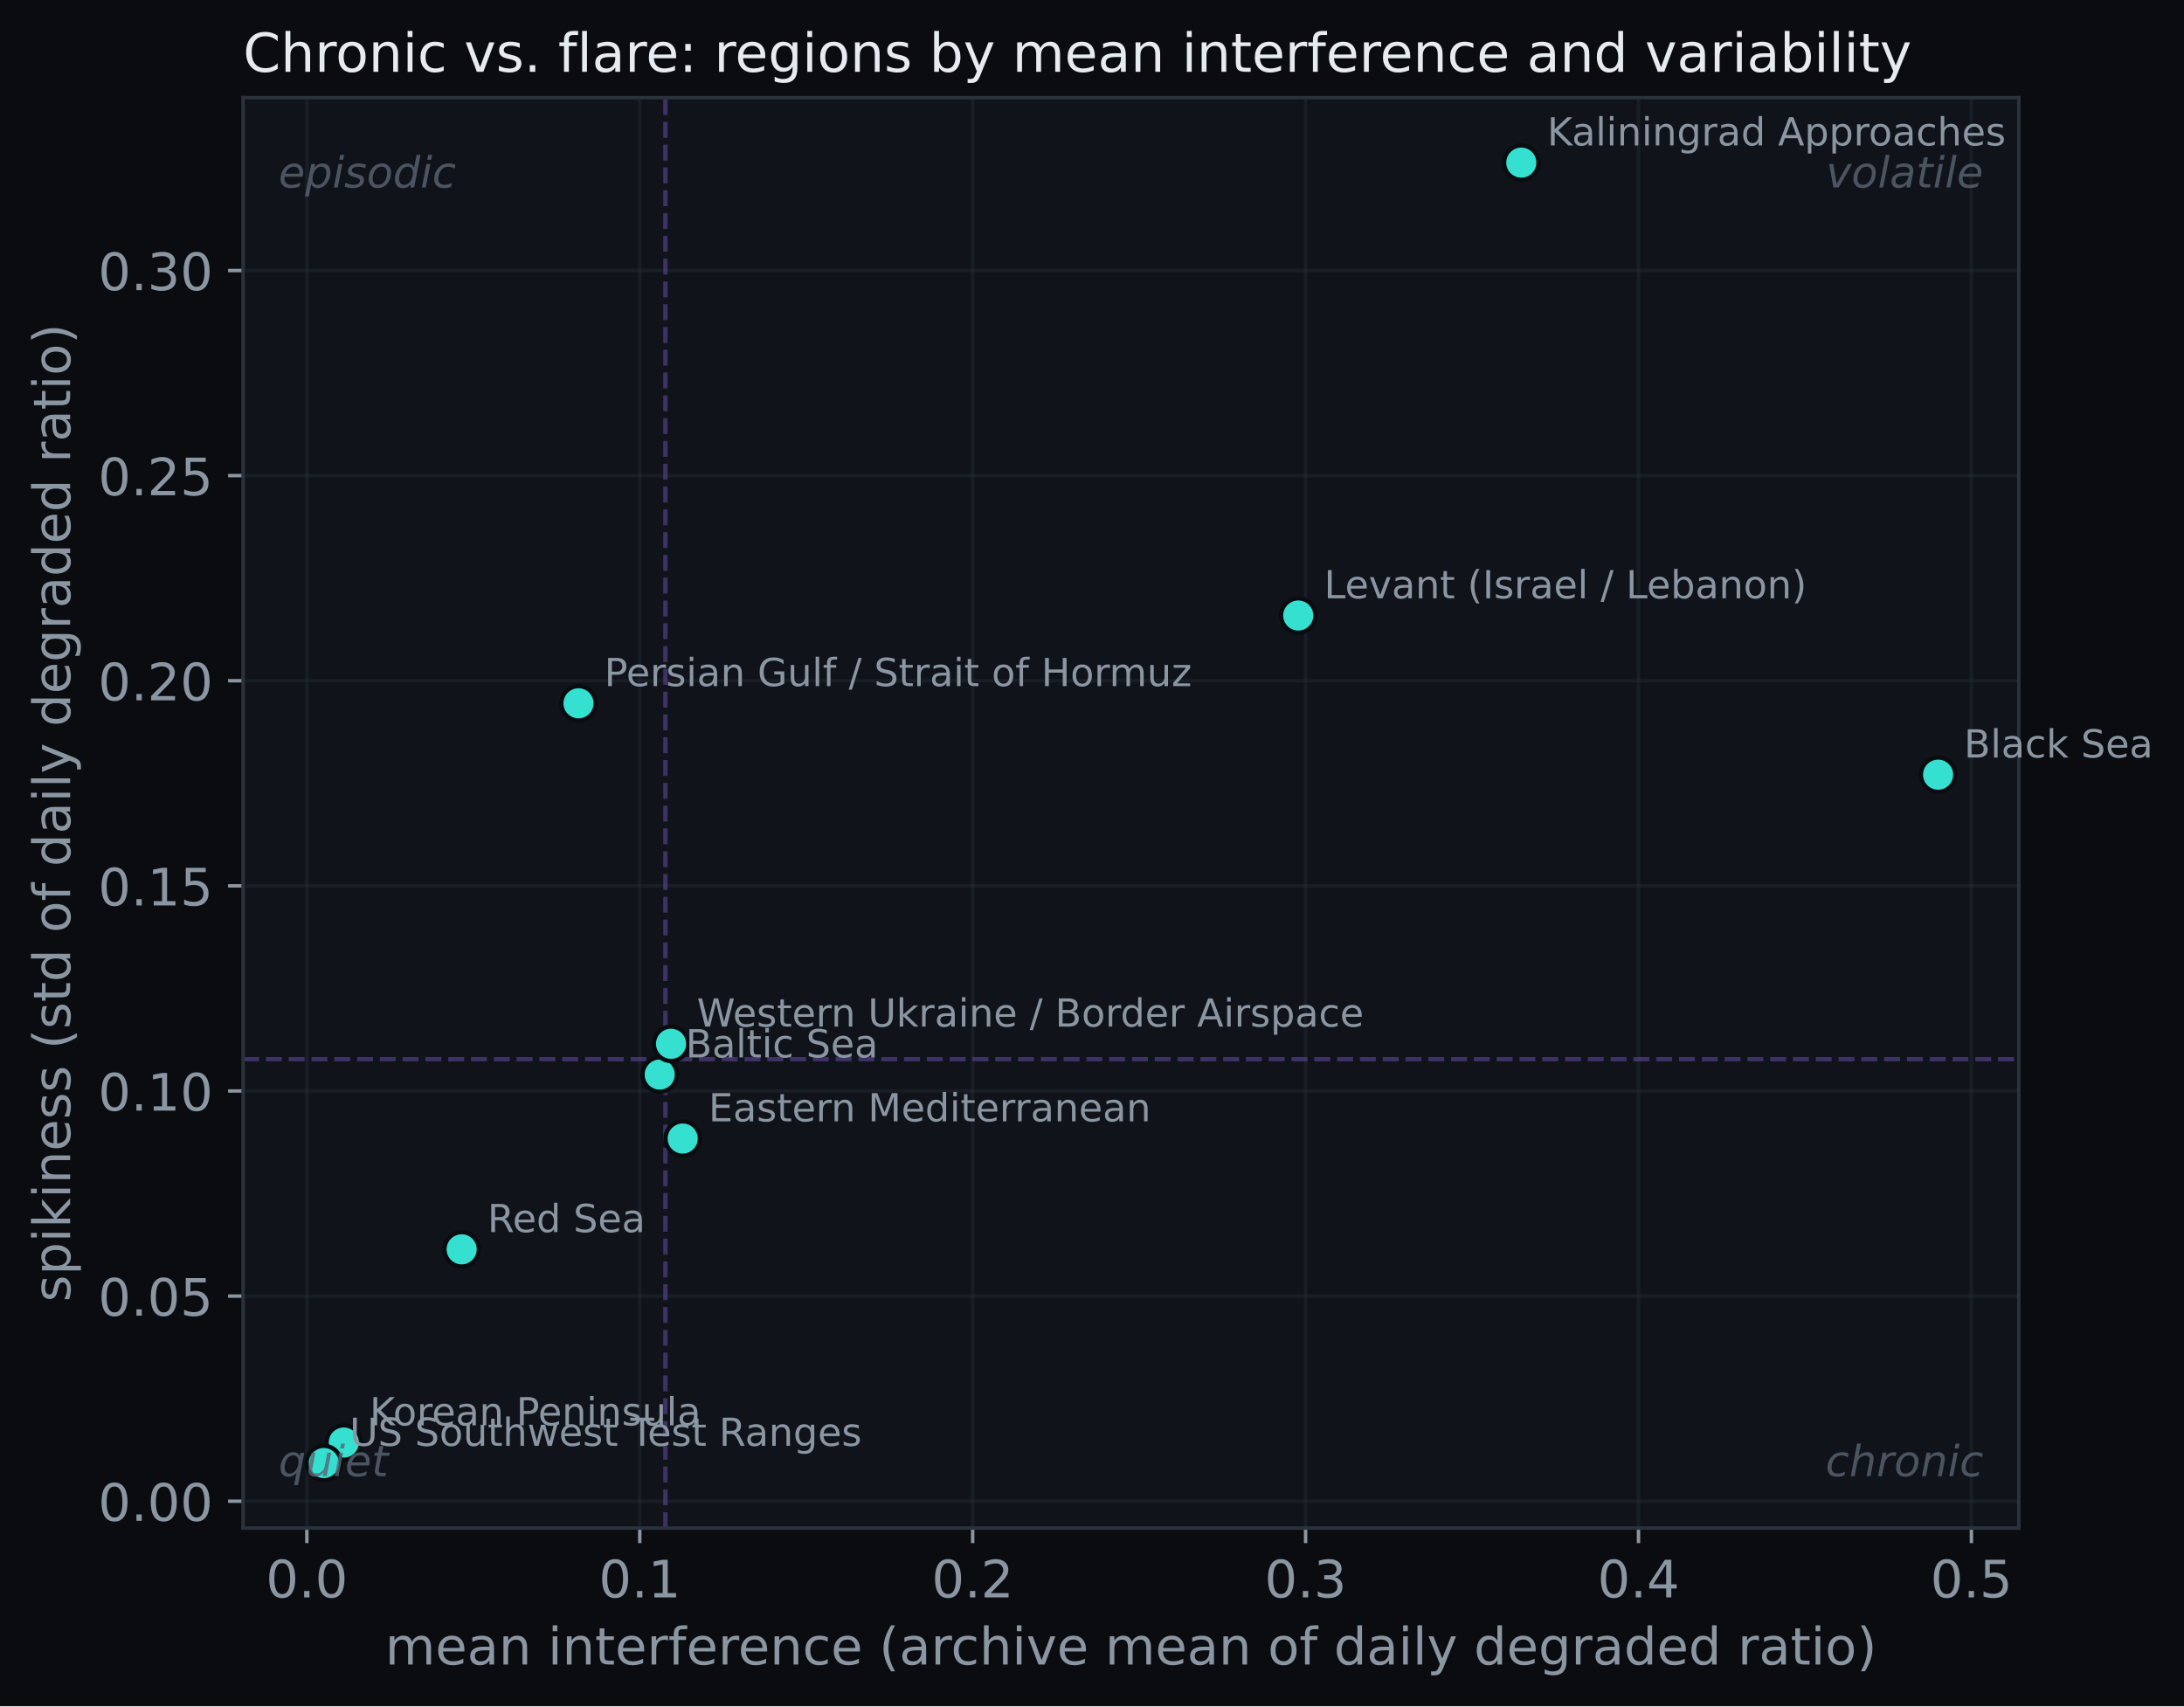
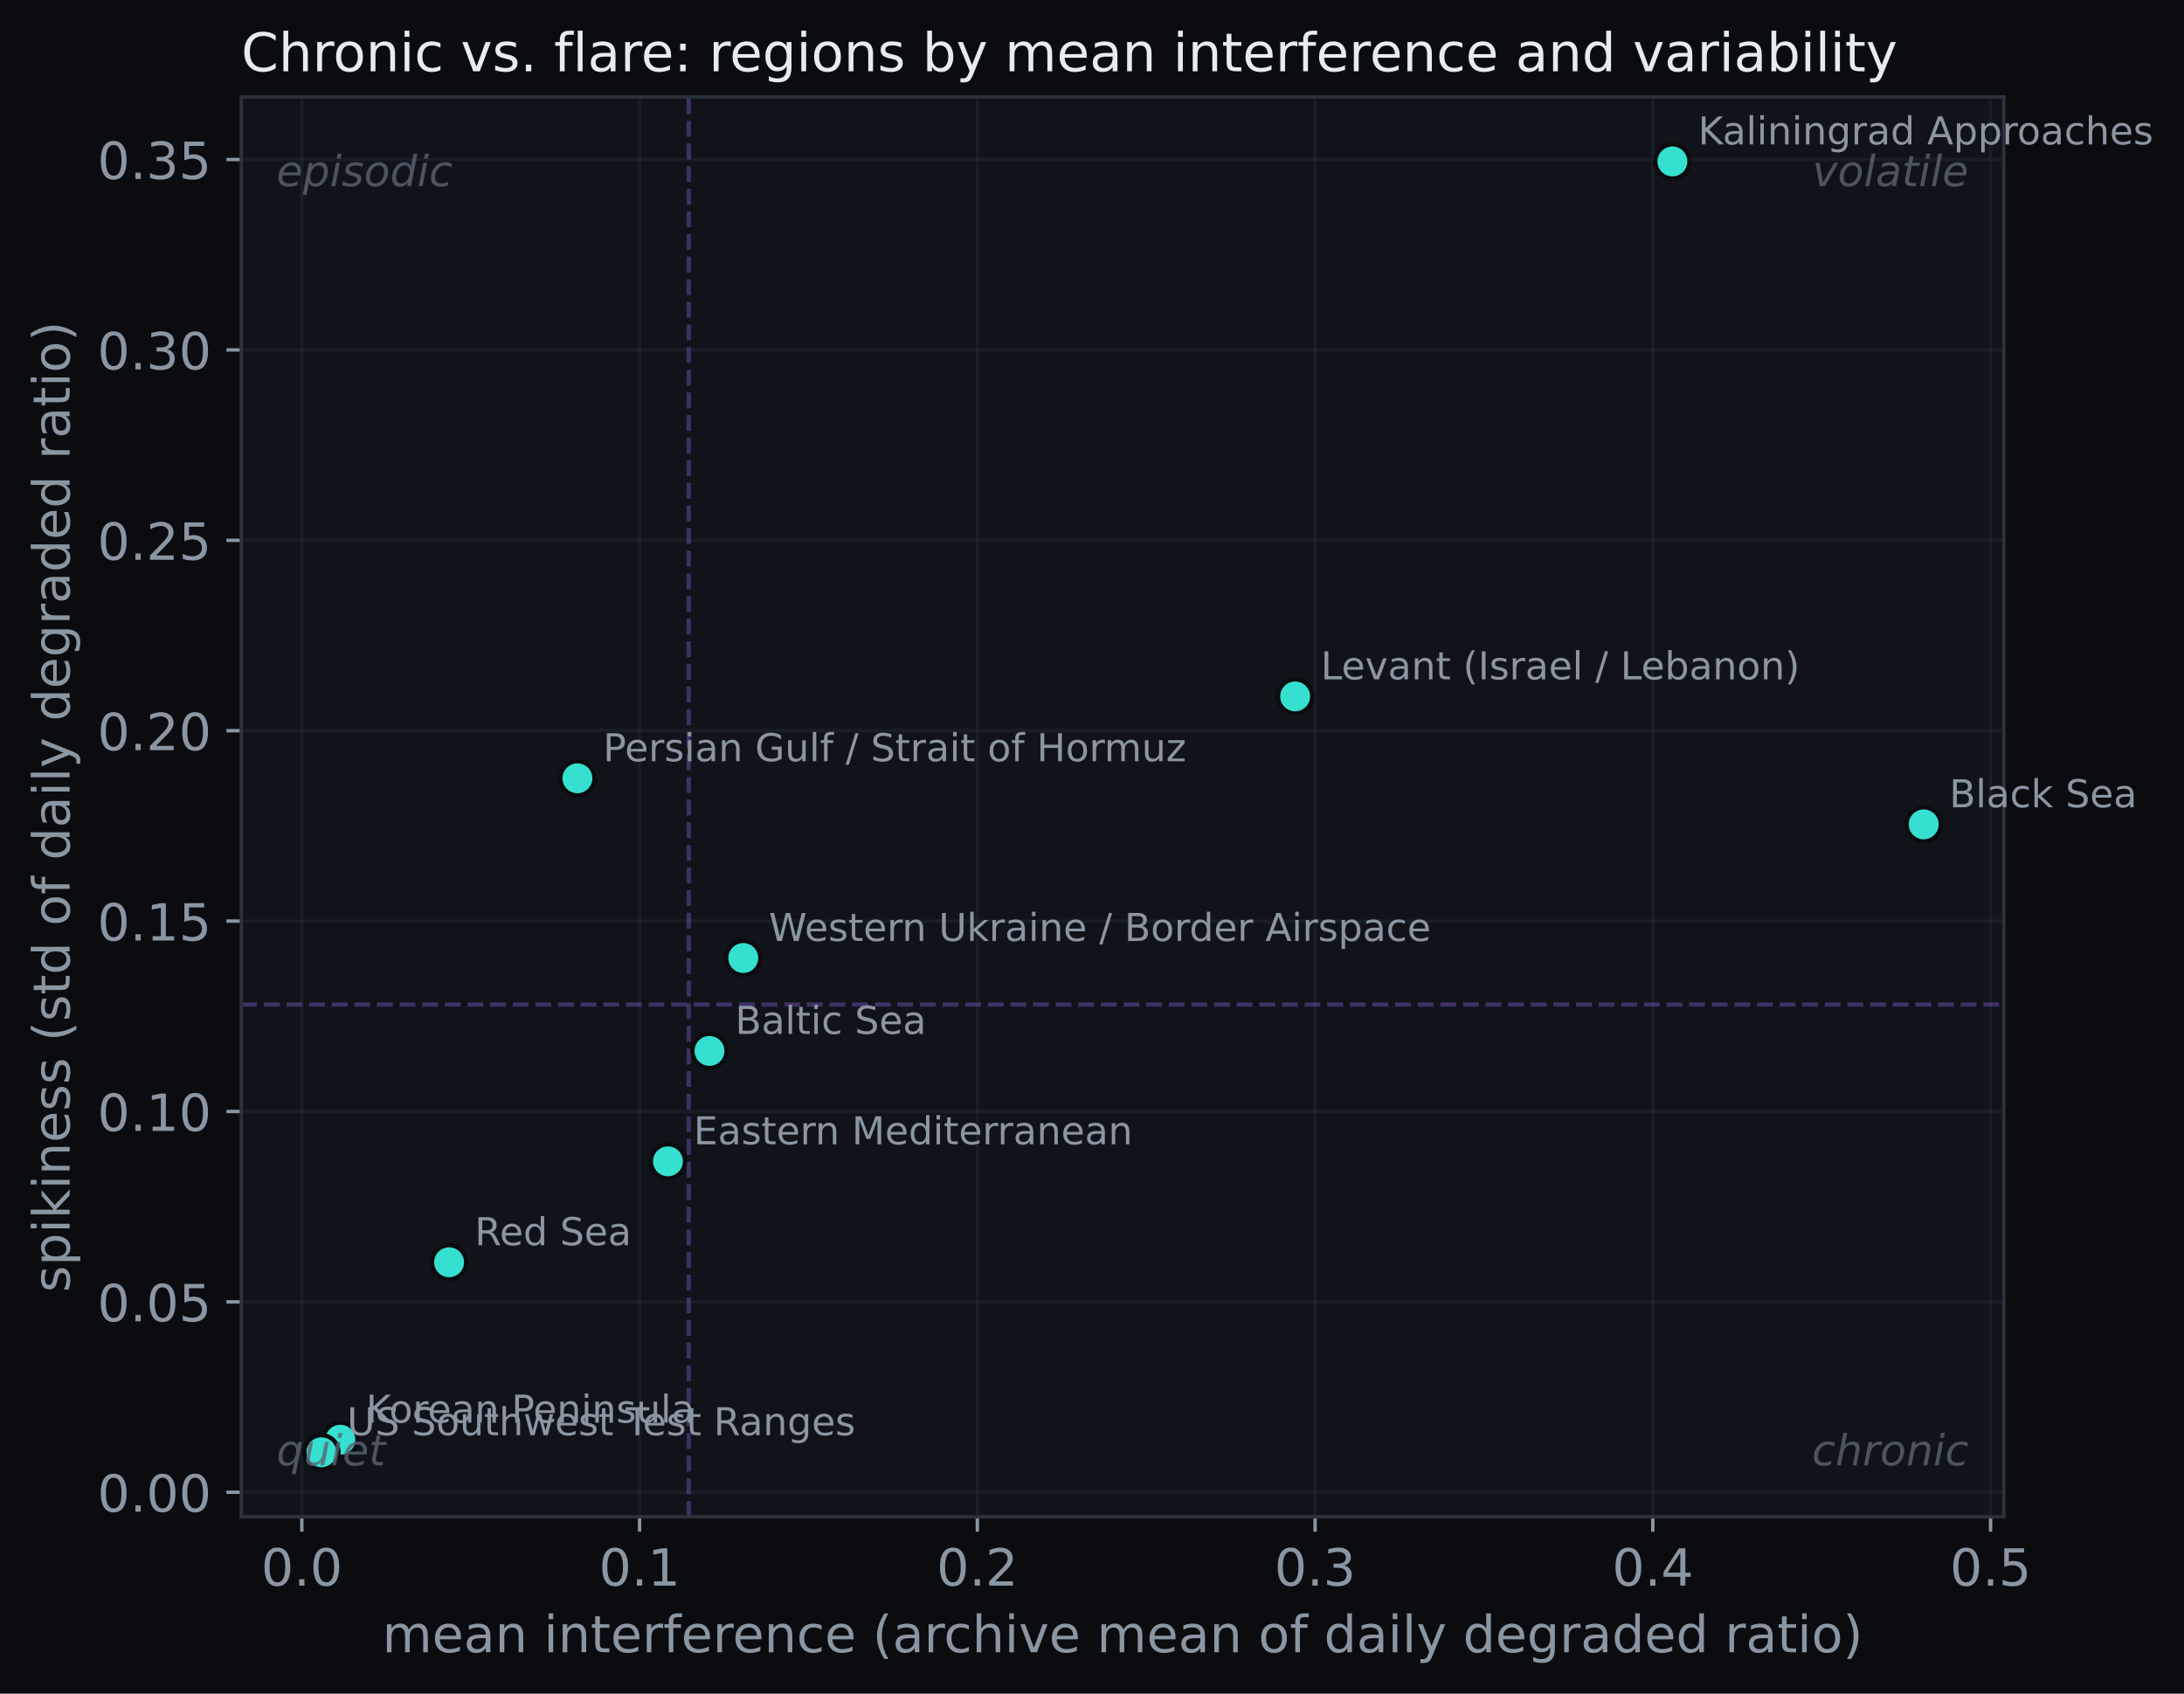
- <svg xmlns="http://www.w3.org/2000/svg" xmlns:xlink="http://www.w3.org/1999/xlink" width="507.861pt" height="396.766pt" viewBox="0 0 507.861 396.766" version="1.1">
+ <svg xmlns="http://www.w3.org/2000/svg" xmlns:xlink="http://www.w3.org/1999/xlink" width="511.665pt" height="396.766pt" viewBox="0 0 511.665 396.766" version="1.1">
  <defs>
    <style type="text/css">*{stroke-linejoin: round; stroke-linecap: butt}</style>
  </defs>
  <g id="figure_1">
    <g id="patch_1">
-       <path d="M 0 396.766  L 507.861 396.766  L 507.861 0  L 0 0  z " style="fill: #0a0c0f" />
+       <path d="M 0 396.766  L 511.665 396.766  L 511.665 0  L 0 0  z " style="fill: #0a0c0f" />
    </g>
    <g id="axes_1">
      <g id="patch_2">
        <path d="M 56.532 355.338  L 469.452 355.338  L 469.452 22.698  L 56.532 22.698  z " style="fill: #10141a" />
      </g>
      <g id="matplotlib.axis_1">
        <g id="xtick_1">
          <g id="line2d_1">
-             <path d="M 71.353 355.338  L 71.353 22.698  " clip-path="url(#p7ea33f881b)" style="fill: none; stroke: #2a323c; stroke-opacity: 0.35; stroke-width: 0.8; stroke-linecap: square" />
+             <path d="M 70.712 355.338  L 70.712 22.698  " clip-path="url(#p7e1709df5e)" style="fill: none; stroke: #2a323c; stroke-opacity: 0.35; stroke-width: 0.8; stroke-linecap: square" />
          </g>
          <g id="line2d_2">
            <defs>
-               <path id="mf715521d17" d="M 0 0  L 0 3.5  " style="stroke: #8b96a3; stroke-width: 0.8" />
+               <path id="mec96f97c5b" d="M 0 0  L 0 3.5  " style="stroke: #8b96a3; stroke-width: 0.8" />
            </defs>
            <g>
-               <use xlink:href="#mf715521d17" x="71.353" y="355.338" style="fill: #8b96a3; stroke: #8b96a3; stroke-width: 0.8" />
+               <use xlink:href="#mec96f97c5b" x="70.712" y="355.338" style="fill: #8b96a3; stroke: #8b96a3; stroke-width: 0.8" />
            </g>
          </g>
          <g id="text_1">
-             <text style="font-size: 12px; font-family: 'DejaVu Sans'; text-anchor: middle; fill: #8b96a3" x="71.353" y="371.456" transform="rotate(-0 71.35346 371.4562)">0.0</text>
+             <text style="font-size: 12px; font-family: 'DejaVu Sans'; text-anchor: middle; fill: #8b96a3" x="70.712" y="371.456" transform="rotate(-0 70.71218 371.4562)">0.0</text>
          </g>
        </g>
        <g id="xtick_2">
          <g id="line2d_3">
-             <path d="M 148.768 355.338  L 148.768 22.698  " clip-path="url(#p7ea33f881b)" style="fill: none; stroke: #2a323c; stroke-opacity: 0.35; stroke-width: 0.8; stroke-linecap: square" />
+             <path d="M 149.84 355.338  L 149.84 22.698  " clip-path="url(#p7e1709df5e)" style="fill: none; stroke: #2a323c; stroke-opacity: 0.35; stroke-width: 0.8; stroke-linecap: square" />
          </g>
          <g id="line2d_4">
            <g>
-               <use xlink:href="#mf715521d17" x="148.768" y="355.338" style="fill: #8b96a3; stroke: #8b96a3; stroke-width: 0.8" />
+               <use xlink:href="#mec96f97c5b" x="149.84" y="355.338" style="fill: #8b96a3; stroke: #8b96a3; stroke-width: 0.8" />
            </g>
          </g>
          <g id="text_2">
-             <text style="font-size: 12px; font-family: 'DejaVu Sans'; text-anchor: middle; fill: #8b96a3" x="148.768" y="371.456" transform="rotate(-0 148.7677 371.4562)">0.1</text>
+             <text style="font-size: 12px; font-family: 'DejaVu Sans'; text-anchor: middle; fill: #8b96a3" x="149.84" y="371.456" transform="rotate(-0 149.8399 371.4562)">0.1</text>
          </g>
        </g>
        <g id="xtick_3">
          <g id="line2d_5">
-             <path d="M 226.182 355.338  L 226.182 22.698  " clip-path="url(#p7ea33f881b)" style="fill: none; stroke: #2a323c; stroke-opacity: 0.35; stroke-width: 0.8; stroke-linecap: square" />
+             <path d="M 228.968 355.338  L 228.968 22.698  " clip-path="url(#p7e1709df5e)" style="fill: none; stroke: #2a323c; stroke-opacity: 0.35; stroke-width: 0.8; stroke-linecap: square" />
          </g>
          <g id="line2d_6">
            <g>
-               <use xlink:href="#mf715521d17" x="226.182" y="355.338" style="fill: #8b96a3; stroke: #8b96a3; stroke-width: 0.8" />
+               <use xlink:href="#mec96f97c5b" x="228.968" y="355.338" style="fill: #8b96a3; stroke: #8b96a3; stroke-width: 0.8" />
            </g>
          </g>
          <g id="text_3">
-             <text style="font-size: 12px; font-family: 'DejaVu Sans'; text-anchor: middle; fill: #8b96a3" x="226.182" y="371.456" transform="rotate(-0 226.182 371.4562)">0.2</text>
+             <text style="font-size: 12px; font-family: 'DejaVu Sans'; text-anchor: middle; fill: #8b96a3" x="228.968" y="371.456" transform="rotate(-0 228.9676 371.4562)">0.2</text>
          </g>
        </g>
        <g id="xtick_4">
          <g id="line2d_7">
-             <path d="M 303.596 355.338  L 303.596 22.698  " clip-path="url(#p7ea33f881b)" style="fill: none; stroke: #2a323c; stroke-opacity: 0.35; stroke-width: 0.8; stroke-linecap: square" />
+             <path d="M 308.095 355.338  L 308.095 22.698  " clip-path="url(#p7e1709df5e)" style="fill: none; stroke: #2a323c; stroke-opacity: 0.35; stroke-width: 0.8; stroke-linecap: square" />
          </g>
          <g id="line2d_8">
            <g>
-               <use xlink:href="#mf715521d17" x="303.596" y="355.338" style="fill: #8b96a3; stroke: #8b96a3; stroke-width: 0.8" />
+               <use xlink:href="#mec96f97c5b" x="308.095" y="355.338" style="fill: #8b96a3; stroke: #8b96a3; stroke-width: 0.8" />
            </g>
          </g>
          <g id="text_4">
-             <text style="font-size: 12px; font-family: 'DejaVu Sans'; text-anchor: middle; fill: #8b96a3" x="303.596" y="371.456" transform="rotate(-0 303.5963 371.4562)">0.3</text>
+             <text style="font-size: 12px; font-family: 'DejaVu Sans'; text-anchor: middle; fill: #8b96a3" x="308.095" y="371.456" transform="rotate(-0 308.0953 371.4562)">0.3</text>
          </g>
        </g>
        <g id="xtick_5">
          <g id="line2d_9">
-             <path d="M 381.011 355.338  L 381.011 22.698  " clip-path="url(#p7ea33f881b)" style="fill: none; stroke: #2a323c; stroke-opacity: 0.35; stroke-width: 0.8; stroke-linecap: square" />
+             <path d="M 387.223 355.338  L 387.223 22.698  " clip-path="url(#p7e1709df5e)" style="fill: none; stroke: #2a323c; stroke-opacity: 0.35; stroke-width: 0.8; stroke-linecap: square" />
          </g>
          <g id="line2d_10">
            <g>
-               <use xlink:href="#mf715521d17" x="381.011" y="355.338" style="fill: #8b96a3; stroke: #8b96a3; stroke-width: 0.8" />
+               <use xlink:href="#mec96f97c5b" x="387.223" y="355.338" style="fill: #8b96a3; stroke: #8b96a3; stroke-width: 0.8" />
            </g>
          </g>
          <g id="text_5">
-             <text style="font-size: 12px; font-family: 'DejaVu Sans'; text-anchor: middle; fill: #8b96a3" x="381.011" y="371.456" transform="rotate(-0 381.0106 371.4562)">0.4</text>
+             <text style="font-size: 12px; font-family: 'DejaVu Sans'; text-anchor: middle; fill: #8b96a3" x="387.223" y="371.456" transform="rotate(-0 387.223 371.4562)">0.4</text>
          </g>
        </g>
        <g id="xtick_6">
          <g id="line2d_11">
-             <path d="M 458.425 355.338  L 458.425 22.698  " clip-path="url(#p7ea33f881b)" style="fill: none; stroke: #2a323c; stroke-opacity: 0.35; stroke-width: 0.8; stroke-linecap: square" />
+             <path d="M 466.351 355.338  L 466.351 22.698  " clip-path="url(#p7e1709df5e)" style="fill: none; stroke: #2a323c; stroke-opacity: 0.35; stroke-width: 0.8; stroke-linecap: square" />
          </g>
          <g id="line2d_12">
            <g>
-               <use xlink:href="#mf715521d17" x="458.425" y="355.338" style="fill: #8b96a3; stroke: #8b96a3; stroke-width: 0.8" />
+               <use xlink:href="#mec96f97c5b" x="466.351" y="355.338" style="fill: #8b96a3; stroke: #8b96a3; stroke-width: 0.8" />
            </g>
          </g>
          <g id="text_6">
-             <text style="font-size: 12px; font-family: 'DejaVu Sans'; text-anchor: middle; fill: #8b96a3" x="458.425" y="371.456" transform="rotate(-0 458.4248 371.4562)">0.5</text>
+             <text style="font-size: 12px; font-family: 'DejaVu Sans'; text-anchor: middle; fill: #8b96a3" x="466.351" y="371.456" transform="rotate(-0 466.3507 371.4562)">0.5</text>
          </g>
        </g>
        <g id="text_7">
          <text style="font-size: 12px; font-family: 'DejaVu Sans'; text-anchor: middle; fill: #8b96a3" x="262.993" y="387.07" transform="rotate(-0 262.9925 387.0699)">mean interference (archive mean of daily degraded ratio)</text>
        </g>
      </g>
      <g id="matplotlib.axis_2">
        <g id="ytick_1">
          <g id="line2d_13">
-             <path d="M 56.532 349.09  L 469.452 349.09  " clip-path="url(#p7ea33f881b)" style="fill: none; stroke: #2a323c; stroke-opacity: 0.35; stroke-width: 0.8; stroke-linecap: square" />
+             <path d="M 56.532 349.584  L 469.452 349.584  " clip-path="url(#p7e1709df5e)" style="fill: none; stroke: #2a323c; stroke-opacity: 0.35; stroke-width: 0.8; stroke-linecap: square" />
          </g>
          <g id="line2d_14">
            <defs>
-               <path id="m08f16d4d80" d="M 0 0  L -3.5 0  " style="stroke: #8b96a3; stroke-width: 0.8" />
+               <path id="mf1686cdc36" d="M 0 0  L -3.5 0  " style="stroke: #8b96a3; stroke-width: 0.8" />
            </defs>
            <g>
-               <use xlink:href="#m08f16d4d80" x="56.532" y="349.09" style="fill: #8b96a3; stroke: #8b96a3; stroke-width: 0.8" />
+               <use xlink:href="#mf1686cdc36" x="56.532" y="349.584" style="fill: #8b96a3; stroke: #8b96a3; stroke-width: 0.8" />
            </g>
          </g>
          <g id="text_8">
-             <text style="font-size: 12px; font-family: 'DejaVu Sans'; text-anchor: end; fill: #8b96a3" x="49.532" y="353.649" transform="rotate(-0 49.5325 353.6488)">0.00</text>
+             <text style="font-size: 12px; font-family: 'DejaVu Sans'; text-anchor: end; fill: #8b96a3" x="49.532" y="354.143" transform="rotate(-0 49.5325 354.1435)">0.00</text>
          </g>
        </g>
        <g id="ytick_2">
          <g id="line2d_15">
-             <path d="M 56.532 301.393  L 469.452 301.393  " clip-path="url(#p7ea33f881b)" style="fill: none; stroke: #2a323c; stroke-opacity: 0.35; stroke-width: 0.8; stroke-linecap: square" />
+             <path d="M 56.532 304.983  L 469.452 304.983  " clip-path="url(#p7e1709df5e)" style="fill: none; stroke: #2a323c; stroke-opacity: 0.35; stroke-width: 0.8; stroke-linecap: square" />
          </g>
          <g id="line2d_16">
            <g>
-               <use xlink:href="#m08f16d4d80" x="56.532" y="301.393" style="fill: #8b96a3; stroke: #8b96a3; stroke-width: 0.8" />
+               <use xlink:href="#mf1686cdc36" x="56.532" y="304.983" style="fill: #8b96a3; stroke: #8b96a3; stroke-width: 0.8" />
            </g>
          </g>
          <g id="text_9">
-             <text style="font-size: 12px; font-family: 'DejaVu Sans'; text-anchor: end; fill: #8b96a3" x="49.532" y="305.952" transform="rotate(-0 49.5325 305.9516)">0.05</text>
+             <text style="font-size: 12px; font-family: 'DejaVu Sans'; text-anchor: end; fill: #8b96a3" x="49.532" y="309.542" transform="rotate(-0 49.5325 309.5417)">0.05</text>
          </g>
        </g>
        <g id="ytick_3">
          <g id="line2d_17">
-             <path d="M 56.532 253.695  L 469.452 253.695  " clip-path="url(#p7ea33f881b)" style="fill: none; stroke: #2a323c; stroke-opacity: 0.35; stroke-width: 0.8; stroke-linecap: square" />
+             <path d="M 56.532 260.381  L 469.452 260.381  " clip-path="url(#p7e1709df5e)" style="fill: none; stroke: #2a323c; stroke-opacity: 0.35; stroke-width: 0.8; stroke-linecap: square" />
          </g>
          <g id="line2d_18">
            <g>
-               <use xlink:href="#m08f16d4d80" x="56.532" y="253.695" style="fill: #8b96a3; stroke: #8b96a3; stroke-width: 0.8" />
+               <use xlink:href="#mf1686cdc36" x="56.532" y="260.381" style="fill: #8b96a3; stroke: #8b96a3; stroke-width: 0.8" />
            </g>
          </g>
          <g id="text_10">
-             <text style="font-size: 12px; font-family: 'DejaVu Sans'; text-anchor: end; fill: #8b96a3" x="49.532" y="258.254" transform="rotate(-0 49.5325 258.2545)">0.10</text>
+             <text style="font-size: 12px; font-family: 'DejaVu Sans'; text-anchor: end; fill: #8b96a3" x="49.532" y="264.94" transform="rotate(-0 49.5325 264.9399)">0.10</text>
          </g>
        </g>
        <g id="ytick_4">
          <g id="line2d_19">
-             <path d="M 56.532 205.998  L 469.452 205.998  " clip-path="url(#p7ea33f881b)" style="fill: none; stroke: #2a323c; stroke-opacity: 0.35; stroke-width: 0.8; stroke-linecap: square" />
+             <path d="M 56.532 215.779  L 469.452 215.779  " clip-path="url(#p7e1709df5e)" style="fill: none; stroke: #2a323c; stroke-opacity: 0.35; stroke-width: 0.8; stroke-linecap: square" />
          </g>
          <g id="line2d_20">
            <g>
-               <use xlink:href="#m08f16d4d80" x="56.532" y="205.998" style="fill: #8b96a3; stroke: #8b96a3; stroke-width: 0.8" />
+               <use xlink:href="#mf1686cdc36" x="56.532" y="215.779" style="fill: #8b96a3; stroke: #8b96a3; stroke-width: 0.8" />
            </g>
          </g>
          <g id="text_11">
-             <text style="font-size: 12px; font-family: 'DejaVu Sans'; text-anchor: end; fill: #8b96a3" x="49.532" y="210.557" transform="rotate(-0 49.5325 210.5573)">0.15</text>
+             <text style="font-size: 12px; font-family: 'DejaVu Sans'; text-anchor: end; fill: #8b96a3" x="49.532" y="220.338" transform="rotate(-0 49.5325 220.3382)">0.15</text>
          </g>
        </g>
        <g id="ytick_5">
          <g id="line2d_21">
-             <path d="M 56.532 158.301  L 469.452 158.301  " clip-path="url(#p7ea33f881b)" style="fill: none; stroke: #2a323c; stroke-opacity: 0.35; stroke-width: 0.8; stroke-linecap: square" />
+             <path d="M 56.532 171.177  L 469.452 171.177  " clip-path="url(#p7e1709df5e)" style="fill: none; stroke: #2a323c; stroke-opacity: 0.35; stroke-width: 0.8; stroke-linecap: square" />
          </g>
          <g id="line2d_22">
            <g>
-               <use xlink:href="#m08f16d4d80" x="56.532" y="158.301" style="fill: #8b96a3; stroke: #8b96a3; stroke-width: 0.8" />
+               <use xlink:href="#mf1686cdc36" x="56.532" y="171.177" style="fill: #8b96a3; stroke: #8b96a3; stroke-width: 0.8" />
            </g>
          </g>
          <g id="text_12">
-             <text style="font-size: 12px; font-family: 'DejaVu Sans'; text-anchor: end; fill: #8b96a3" x="49.532" y="162.86" transform="rotate(-0 49.5325 162.8601)">0.20</text>
+             <text style="font-size: 12px; font-family: 'DejaVu Sans'; text-anchor: end; fill: #8b96a3" x="49.532" y="175.736" transform="rotate(-0 49.5325 175.7364)">0.20</text>
          </g>
        </g>
        <g id="ytick_6">
          <g id="line2d_23">
-             <path d="M 56.532 110.604  L 469.452 110.604  " clip-path="url(#p7ea33f881b)" style="fill: none; stroke: #2a323c; stroke-opacity: 0.35; stroke-width: 0.8; stroke-linecap: square" />
+             <path d="M 56.532 126.576  L 469.452 126.576  " clip-path="url(#p7e1709df5e)" style="fill: none; stroke: #2a323c; stroke-opacity: 0.35; stroke-width: 0.8; stroke-linecap: square" />
          </g>
          <g id="line2d_24">
            <g>
-               <use xlink:href="#m08f16d4d80" x="56.532" y="110.604" style="fill: #8b96a3; stroke: #8b96a3; stroke-width: 0.8" />
+               <use xlink:href="#mf1686cdc36" x="56.532" y="126.576" style="fill: #8b96a3; stroke: #8b96a3; stroke-width: 0.8" />
            </g>
          </g>
          <g id="text_13">
-             <text style="font-size: 12px; font-family: 'DejaVu Sans'; text-anchor: end; fill: #8b96a3" x="49.532" y="115.163" transform="rotate(-0 49.5325 115.163)">0.25</text>
+             <text style="font-size: 12px; font-family: 'DejaVu Sans'; text-anchor: end; fill: #8b96a3" x="49.532" y="131.135" transform="rotate(-0 49.5325 131.1346)">0.25</text>
          </g>
        </g>
        <g id="ytick_7">
          <g id="line2d_25">
-             <path d="M 56.532 62.907  L 469.452 62.907  " clip-path="url(#p7ea33f881b)" style="fill: none; stroke: #2a323c; stroke-opacity: 0.35; stroke-width: 0.8; stroke-linecap: square" />
+             <path d="M 56.532 81.974  L 469.452 81.974  " clip-path="url(#p7e1709df5e)" style="fill: none; stroke: #2a323c; stroke-opacity: 0.35; stroke-width: 0.8; stroke-linecap: square" />
          </g>
          <g id="line2d_26">
            <g>
-               <use xlink:href="#m08f16d4d80" x="56.532" y="62.907" style="fill: #8b96a3; stroke: #8b96a3; stroke-width: 0.8" />
+               <use xlink:href="#mf1686cdc36" x="56.532" y="81.974" style="fill: #8b96a3; stroke: #8b96a3; stroke-width: 0.8" />
            </g>
          </g>
          <g id="text_14">
-             <text style="font-size: 12px; font-family: 'DejaVu Sans'; text-anchor: end; fill: #8b96a3" x="49.532" y="67.466" transform="rotate(-0 49.5325 67.46582)">0.30</text>
-           </g>
-         </g>
-         <g id="text_15">
+             <text style="font-size: 12px; font-family: 'DejaVu Sans'; text-anchor: end; fill: #8b96a3" x="49.532" y="86.533" transform="rotate(-0 49.5325 86.53286)">0.30</text>
+           </g>
+         </g>
+         <g id="ytick_8">
+           <g id="line2d_27">
+             <path d="M 56.532 37.372  L 469.452 37.372  " clip-path="url(#p7e1709df5e)" style="fill: none; stroke: #2a323c; stroke-opacity: 0.35; stroke-width: 0.8; stroke-linecap: square" />
+           </g>
+           <g id="line2d_28">
+             <g>
+               <use xlink:href="#mf1686cdc36" x="56.532" y="37.372" style="fill: #8b96a3; stroke: #8b96a3; stroke-width: 0.8" />
+             </g>
+           </g>
+           <g id="text_15">
+             <text style="font-size: 12px; font-family: 'DejaVu Sans'; text-anchor: end; fill: #8b96a3" x="49.532" y="41.931" transform="rotate(-0 49.5325 41.93109)">0.35</text>
+           </g>
+         </g>
+         <g id="text_16">
          <text style="font-size: 12px; font-family: 'DejaVu Sans'; text-anchor: middle; fill: #8b96a3" x="16.318" y="189.018" transform="rotate(-90 16.31812 189.018)">spikiness (std of daily degraded ratio)</text>
        </g>
      </g>
-       <g id="line2d_27">
-         <path d="M 154.729 355.338  L 154.729 22.698  " clip-path="url(#p7ea33f881b)" style="fill: none; stroke-dasharray: 3.7,1.6; stroke-dashoffset: 0; stroke: #6d4fb0; stroke-opacity: 0.5" />
-       </g>
-       <g id="line2d_28">
-         <path d="M 56.532 246.302  L 469.452 246.302  " clip-path="url(#p7ea33f881b)" style="fill: none; stroke-dasharray: 3.7,1.6; stroke-dashoffset: 0; stroke: #6d4fb0; stroke-opacity: 0.5" />
-       </g>
      <g id="line2d_29">
+         <path d="M 161.353 355.338  L 161.353 22.698  " clip-path="url(#p7e1709df5e)" style="fill: none; stroke-dasharray: 3.7,1.6; stroke-dashoffset: 0; stroke: #6d4fb0; stroke-opacity: 0.5" />
+       </g>
+       <g id="line2d_30">
+         <path d="M 56.532 235.315  L 469.452 235.315  " clip-path="url(#p7e1709df5e)" style="fill: none; stroke-dasharray: 3.7,1.6; stroke-dashoffset: 0; stroke: #6d4fb0; stroke-opacity: 0.5" />
+       </g>
+       <g id="line2d_31">
        <defs>
-           <path id="mb7de2d735f" d="M 0 4  C 1.061 4 2.078 3.579 2.828 2.828  C 3.579 2.078 4 1.061 4 0  C 4 -1.061 3.579 -2.078 2.828 -2.828  C 2.078 -3.579 1.061 -4 0 -4  C -1.061 -4 -2.078 -3.579 -2.828 -2.828  C -3.579 -2.078 -4 -1.061 -4 0  C -4 1.061 -3.579 2.078 -2.828 2.828  C -2.078 3.579 -1.061 4 0 4  z " style="stroke: #0a0c0f" />
+           <path id="m0d6ec4636a" d="M 0 4  C 1.061 4 2.078 3.579 2.828 2.828  C 3.579 2.078 4 1.061 4 0  C 4 -1.061 3.579 -2.078 2.828 -2.828  C 2.078 -3.579 1.061 -4 0 -4  C -1.061 -4 -2.078 -3.579 -2.828 -2.828  C -3.579 -2.078 -4 -1.061 -4 0  C -4 1.061 -3.579 2.078 -2.828 2.828  C -2.078 3.579 -1.061 4 0 4  z " style="stroke: #0a0c0f" />
        </defs>
-         <g clip-path="url(#p7ea33f881b)">
-           <use xlink:href="#mb7de2d735f" x="153.413" y="249.88" style="fill: #35e0d0; stroke: #0a0c0f" />
-         </g>
-       </g>
-       <g id="line2d_30">
-         <g clip-path="url(#p7ea33f881b)">
-           <use xlink:href="#mb7de2d735f" x="450.683" y="180.146" style="fill: #35e0d0; stroke: #0a0c0f" />
-         </g>
-       </g>
-       <g id="line2d_31">
-         <g clip-path="url(#p7ea33f881b)">
-           <use xlink:href="#mb7de2d735f" x="158.754" y="264.761" style="fill: #35e0d0; stroke: #0a0c0f" />
+         <g clip-path="url(#p7e1709df5e)">
+           <use xlink:href="#m0d6ec4636a" x="166.219" y="246.198" style="fill: #35e0d0; stroke: #0a0c0f" />
        </g>
      </g>
      <g id="line2d_32">
-         <g clip-path="url(#p7ea33f881b)">
-           <use xlink:href="#mb7de2d735f" x="353.761" y="37.818" style="fill: #35e0d0; stroke: #0a0c0f" />
+         <g clip-path="url(#p7e1709df5e)">
+           <use xlink:href="#m0d6ec4636a" x="450.683" y="193.121" style="fill: #35e0d0; stroke: #0a0c0f" />
        </g>
      </g>
      <g id="line2d_33">
-         <g clip-path="url(#p7ea33f881b)">
-           <use xlink:href="#mb7de2d735f" x="79.946" y="335.448" style="fill: #35e0d0; stroke: #0a0c0f" />
+         <g clip-path="url(#p7e1709df5e)">
+           <use xlink:href="#m0d6ec4636a" x="156.487" y="272.067" style="fill: #35e0d0; stroke: #0a0c0f" />
        </g>
      </g>
      <g id="line2d_34">
-         <g clip-path="url(#p7ea33f881b)">
-           <use xlink:href="#mb7de2d735f" x="301.893" y="143.133" style="fill: #35e0d0; stroke: #0a0c0f" />
+         <g clip-path="url(#p7e1709df5e)">
+           <use xlink:href="#m0d6ec4636a" x="391.812" y="37.818" style="fill: #35e0d0; stroke: #0a0c0f" />
        </g>
      </g>
      <g id="line2d_35">
-         <g clip-path="url(#p7ea33f881b)">
-           <use xlink:href="#mb7de2d735f" x="134.524" y="163.548" style="fill: #35e0d0; stroke: #0a0c0f" />
+         <g clip-path="url(#p7e1709df5e)">
+           <use xlink:href="#m0d6ec4636a" x="79.733" y="337.274" style="fill: #35e0d0; stroke: #0a0c0f" />
        </g>
      </g>
      <g id="line2d_36">
-         <g clip-path="url(#p7ea33f881b)">
-           <use xlink:href="#mb7de2d735f" x="107.351" y="290.518" style="fill: #35e0d0; stroke: #0a0c0f" />
+         <g clip-path="url(#p7e1709df5e)">
+           <use xlink:href="#m0d6ec4636a" x="303.427" y="163.149" style="fill: #35e0d0; stroke: #0a0c0f" />
        </g>
      </g>
      <g id="line2d_37">
-         <g clip-path="url(#p7ea33f881b)">
-           <use xlink:href="#mb7de2d735f" x="156.045" y="242.725" style="fill: #35e0d0; stroke: #0a0c0f" />
+         <g clip-path="url(#p7e1709df5e)">
+           <use xlink:href="#m0d6ec4636a" x="135.28" y="182.328" style="fill: #35e0d0; stroke: #0a0c0f" />
        </g>
      </g>
      <g id="line2d_38">
-         <g clip-path="url(#p7ea33f881b)">
-           <use xlink:href="#mb7de2d735f" x="75.302" y="340.218" style="fill: #35e0d0; stroke: #0a0c0f" />
+         <g clip-path="url(#p7e1709df5e)">
+           <use xlink:href="#m0d6ec4636a" x="105.212" y="295.705" style="fill: #35e0d0; stroke: #0a0c0f" />
+         </g>
+       </g>
+       <g id="line2d_39">
+         <g clip-path="url(#p7e1709df5e)">
+           <use xlink:href="#m0d6ec4636a" x="174.132" y="224.432" style="fill: #35e0d0; stroke: #0a0c0f" />
+         </g>
+       </g>
+       <g id="line2d_40">
+         <g clip-path="url(#p7e1709df5e)">
+           <use xlink:href="#m0d6ec4636a" x="75.302" y="340.218" style="fill: #35e0d0; stroke: #0a0c0f" />
        </g>
      </g>
      <g id="patch_3">
        <path d="M 56.532 355.338  L 56.532 22.698  " style="fill: none; stroke: #2a323c; stroke-width: 0.8; stroke-linejoin: miter; stroke-linecap: square" />
      </g>
      <g id="patch_4">
        <path d="M 469.452 355.338  L 469.452 22.698  " style="fill: none; stroke: #2a323c; stroke-width: 0.8; stroke-linejoin: miter; stroke-linecap: square" />
      </g>
      <g id="patch_5">
        <path d="M 56.532 355.338  L 469.452 355.338  " style="fill: none; stroke: #2a323c; stroke-width: 0.8; stroke-linejoin: miter; stroke-linecap: square" />
      </g>
      <g id="patch_6">
        <path d="M 56.532 22.698  L 469.452 22.698  " style="fill: none; stroke: #2a323c; stroke-width: 0.8; stroke-linejoin: miter; stroke-linecap: square" />
      </g>
-       <g id="text_16">
-         <text style="font-size: 9px; font-family: 'DejaVu Sans'; text-anchor: start; fill: #8b96a3" x="159.413" y="245.88" transform="rotate(-0 159.4126 245.8796)">Baltic Sea</text>
-       </g>
      <g id="text_17">
-         <text style="font-size: 9px; font-family: 'DejaVu Sans'; text-anchor: start; fill: #8b96a3" x="456.683" y="176.146" transform="rotate(-0 456.6834 176.1464)">Black Sea</text>
+         <text style="font-size: 9px; font-family: 'DejaVu Sans'; text-anchor: start; fill: #8b96a3" x="172.219" y="242.198" transform="rotate(-0 172.2193 242.1975)">Baltic Sea</text>
      </g>
      <g id="text_18">
-         <text style="font-size: 9px; font-family: 'DejaVu Sans'; text-anchor: start; fill: #8b96a3" x="164.754" y="260.761" transform="rotate(-0 164.7542 260.7611)">Eastern Mediterranean</text>
+         <text style="font-size: 9px; font-family: 'DejaVu Sans'; text-anchor: start; fill: #8b96a3" x="456.683" y="189.121" transform="rotate(-0 456.6834 189.1214)">Black Sea</text>
      </g>
      <g id="text_19">
-         <text style="font-size: 9px; font-family: 'DejaVu Sans'; text-anchor: start; fill: #8b96a3" x="359.761" y="33.818" transform="rotate(-0 359.7607 33.81805)">Kaliningrad Approaches</text>
+         <text style="font-size: 9px; font-family: 'DejaVu Sans'; text-anchor: start; fill: #8b96a3" x="162.487" y="268.067" transform="rotate(-0 162.4866 268.0665)">Eastern Mediterranean</text>
      </g>
      <g id="text_20">
-         <text style="font-size: 9px; font-family: 'DejaVu Sans'; text-anchor: start; fill: #8b96a3" x="85.946" y="331.448" transform="rotate(-0 85.94645 331.4483)">Korean Peninsula</text>
+         <text style="font-size: 9px; font-family: 'DejaVu Sans'; text-anchor: start; fill: #8b96a3" x="397.812" y="33.818" transform="rotate(-0 397.8124 33.81805)">Kaliningrad Approaches</text>
      </g>
      <g id="text_21">
-         <text style="font-size: 9px; font-family: 'DejaVu Sans'; text-anchor: start; fill: #8b96a3" x="307.893" y="139.133" transform="rotate(-0 307.8932 139.1334)">Levant (Israel / Lebanon)</text>
+         <text style="font-size: 9px; font-family: 'DejaVu Sans'; text-anchor: start; fill: #8b96a3" x="85.733" y="333.274" transform="rotate(-0 85.73274 333.2743)">Korean Peninsula</text>
      </g>
      <g id="text_22">
-         <text style="font-size: 9px; font-family: 'DejaVu Sans'; text-anchor: start; fill: #8b96a3" x="140.524" y="159.548" transform="rotate(-0 140.5235 159.5478)">Persian Gulf / Strait of Hormuz</text>
+         <text style="font-size: 9px; font-family: 'DejaVu Sans'; text-anchor: start; fill: #8b96a3" x="309.427" y="159.149" transform="rotate(-0 309.4268 159.149)">Levant (Israel / Lebanon)</text>
      </g>
      <g id="text_23">
-         <text style="font-size: 9px; font-family: 'DejaVu Sans'; text-anchor: start; fill: #8b96a3" x="113.351" y="286.518" transform="rotate(-0 113.3511 286.5176)">Red Sea</text>
+         <text style="font-size: 9px; font-family: 'DejaVu Sans'; text-anchor: start; fill: #8b96a3" x="141.28" y="178.328" transform="rotate(-0 141.2804 178.3278)">Persian Gulf / Strait of Hormuz</text>
      </g>
      <g id="text_24">
-         <text style="font-size: 9px; font-family: 'DejaVu Sans'; text-anchor: start; fill: #8b96a3" x="162.045" y="238.725" transform="rotate(-0 162.0447 238.7251)">Western Ukraine / Border Airspace</text>
+         <text style="font-size: 9px; font-family: 'DejaVu Sans'; text-anchor: start; fill: #8b96a3" x="111.212" y="291.705" transform="rotate(-0 111.2119 291.7055)">Red Sea</text>
      </g>
      <g id="text_25">
+         <text style="font-size: 9px; font-family: 'DejaVu Sans'; text-anchor: start; fill: #8b96a3" x="180.132" y="220.432" transform="rotate(-0 180.1321 220.4319)">Western Ukraine / Border Airspace</text>
+       </g>
+       <g id="text_26">
        <text style="font-size: 9px; font-family: 'DejaVu Sans'; text-anchor: start; fill: #8b96a3" x="81.302" y="336.218" transform="rotate(-0 81.30159 336.218)">US Southwest Test Ranges</text>
      </g>
-       <g id="text_26">
+       <g id="text_27">
        <text style="font-style: italic; font-size: 10px; font-family: 'DejaVu Sans'; text-anchor: end; fill: #5a6473; opacity: 0.8" x="461.194" y="43.602" transform="rotate(-0 461.1941 43.60208)">volatile</text>
      </g>
-       <g id="text_27">
+       <g id="text_28">
        <text style="font-style: italic; font-size: 10px; font-family: 'DejaVu Sans'; text-anchor: start; fill: #5a6473; opacity: 0.8" x="64.791" y="43.602" transform="rotate(-0 64.7909 43.60208)">episodic</text>
      </g>
-       <g id="text_28">
+       <g id="text_29">
        <text style="font-style: italic; font-size: 10px; font-family: 'DejaVu Sans'; text-anchor: end; fill: #5a6473; opacity: 0.8" x="461.194" y="343.279" transform="rotate(-0 461.1941 343.2792)">chronic</text>
      </g>
-       <g id="text_29">
+       <g id="text_30">
        <text style="font-style: italic; font-size: 10px; font-family: 'DejaVu Sans'; text-anchor: start; fill: #5a6473; opacity: 0.8" x="64.791" y="343.279" transform="rotate(-0 64.7909 343.2792)">quiet</text>
      </g>
-       <g id="text_30">
+       <g id="text_31">
        <text style="font-size: 12.5px; font-family: 'DejaVu Sans'; text-anchor: start; fill: #e6ebf0" x="56.532" y="16.698" transform="rotate(-0 56.5325 16.69805)">Chronic vs. flare: regions by mean interference and variability</text>
      </g>
    </g>
  </g>
  <defs>
-     <clipPath id="p7ea33f881b">
+     <clipPath id="p7e1709df5e">
      <rect x="56.532" y="22.698" width="412.92" height="332.64" />
    </clipPath>
  </defs>
</svg>
